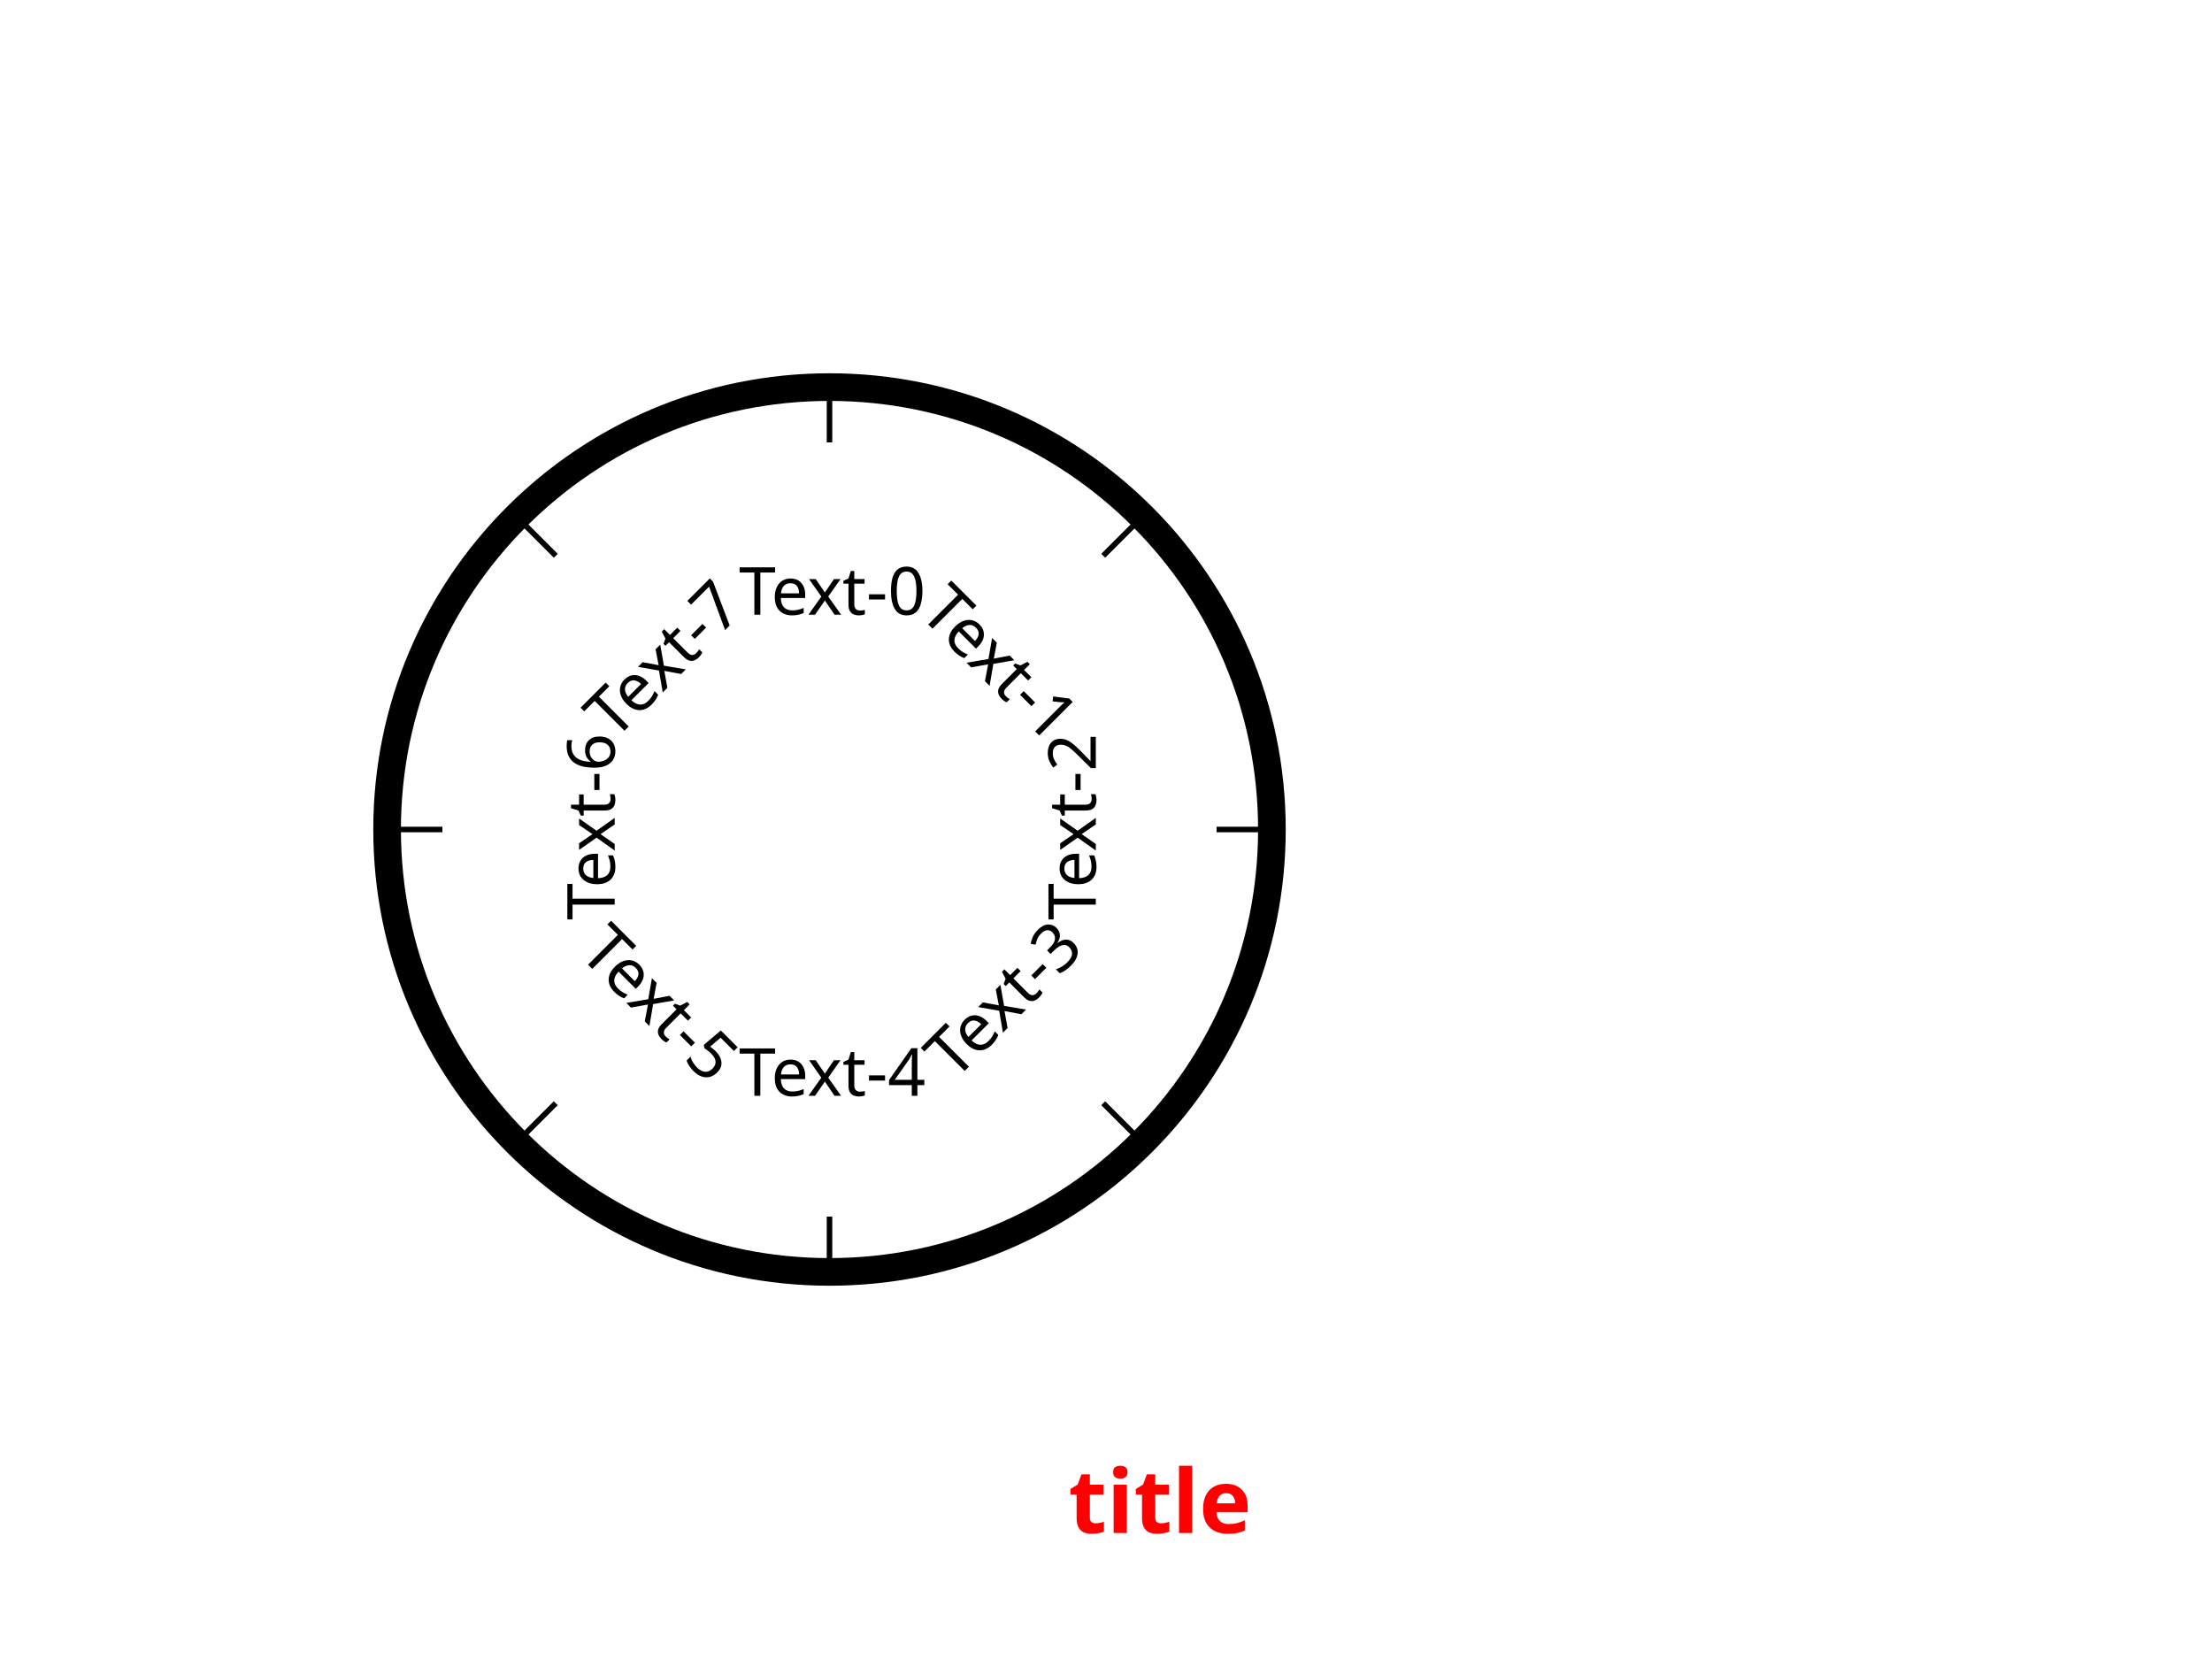
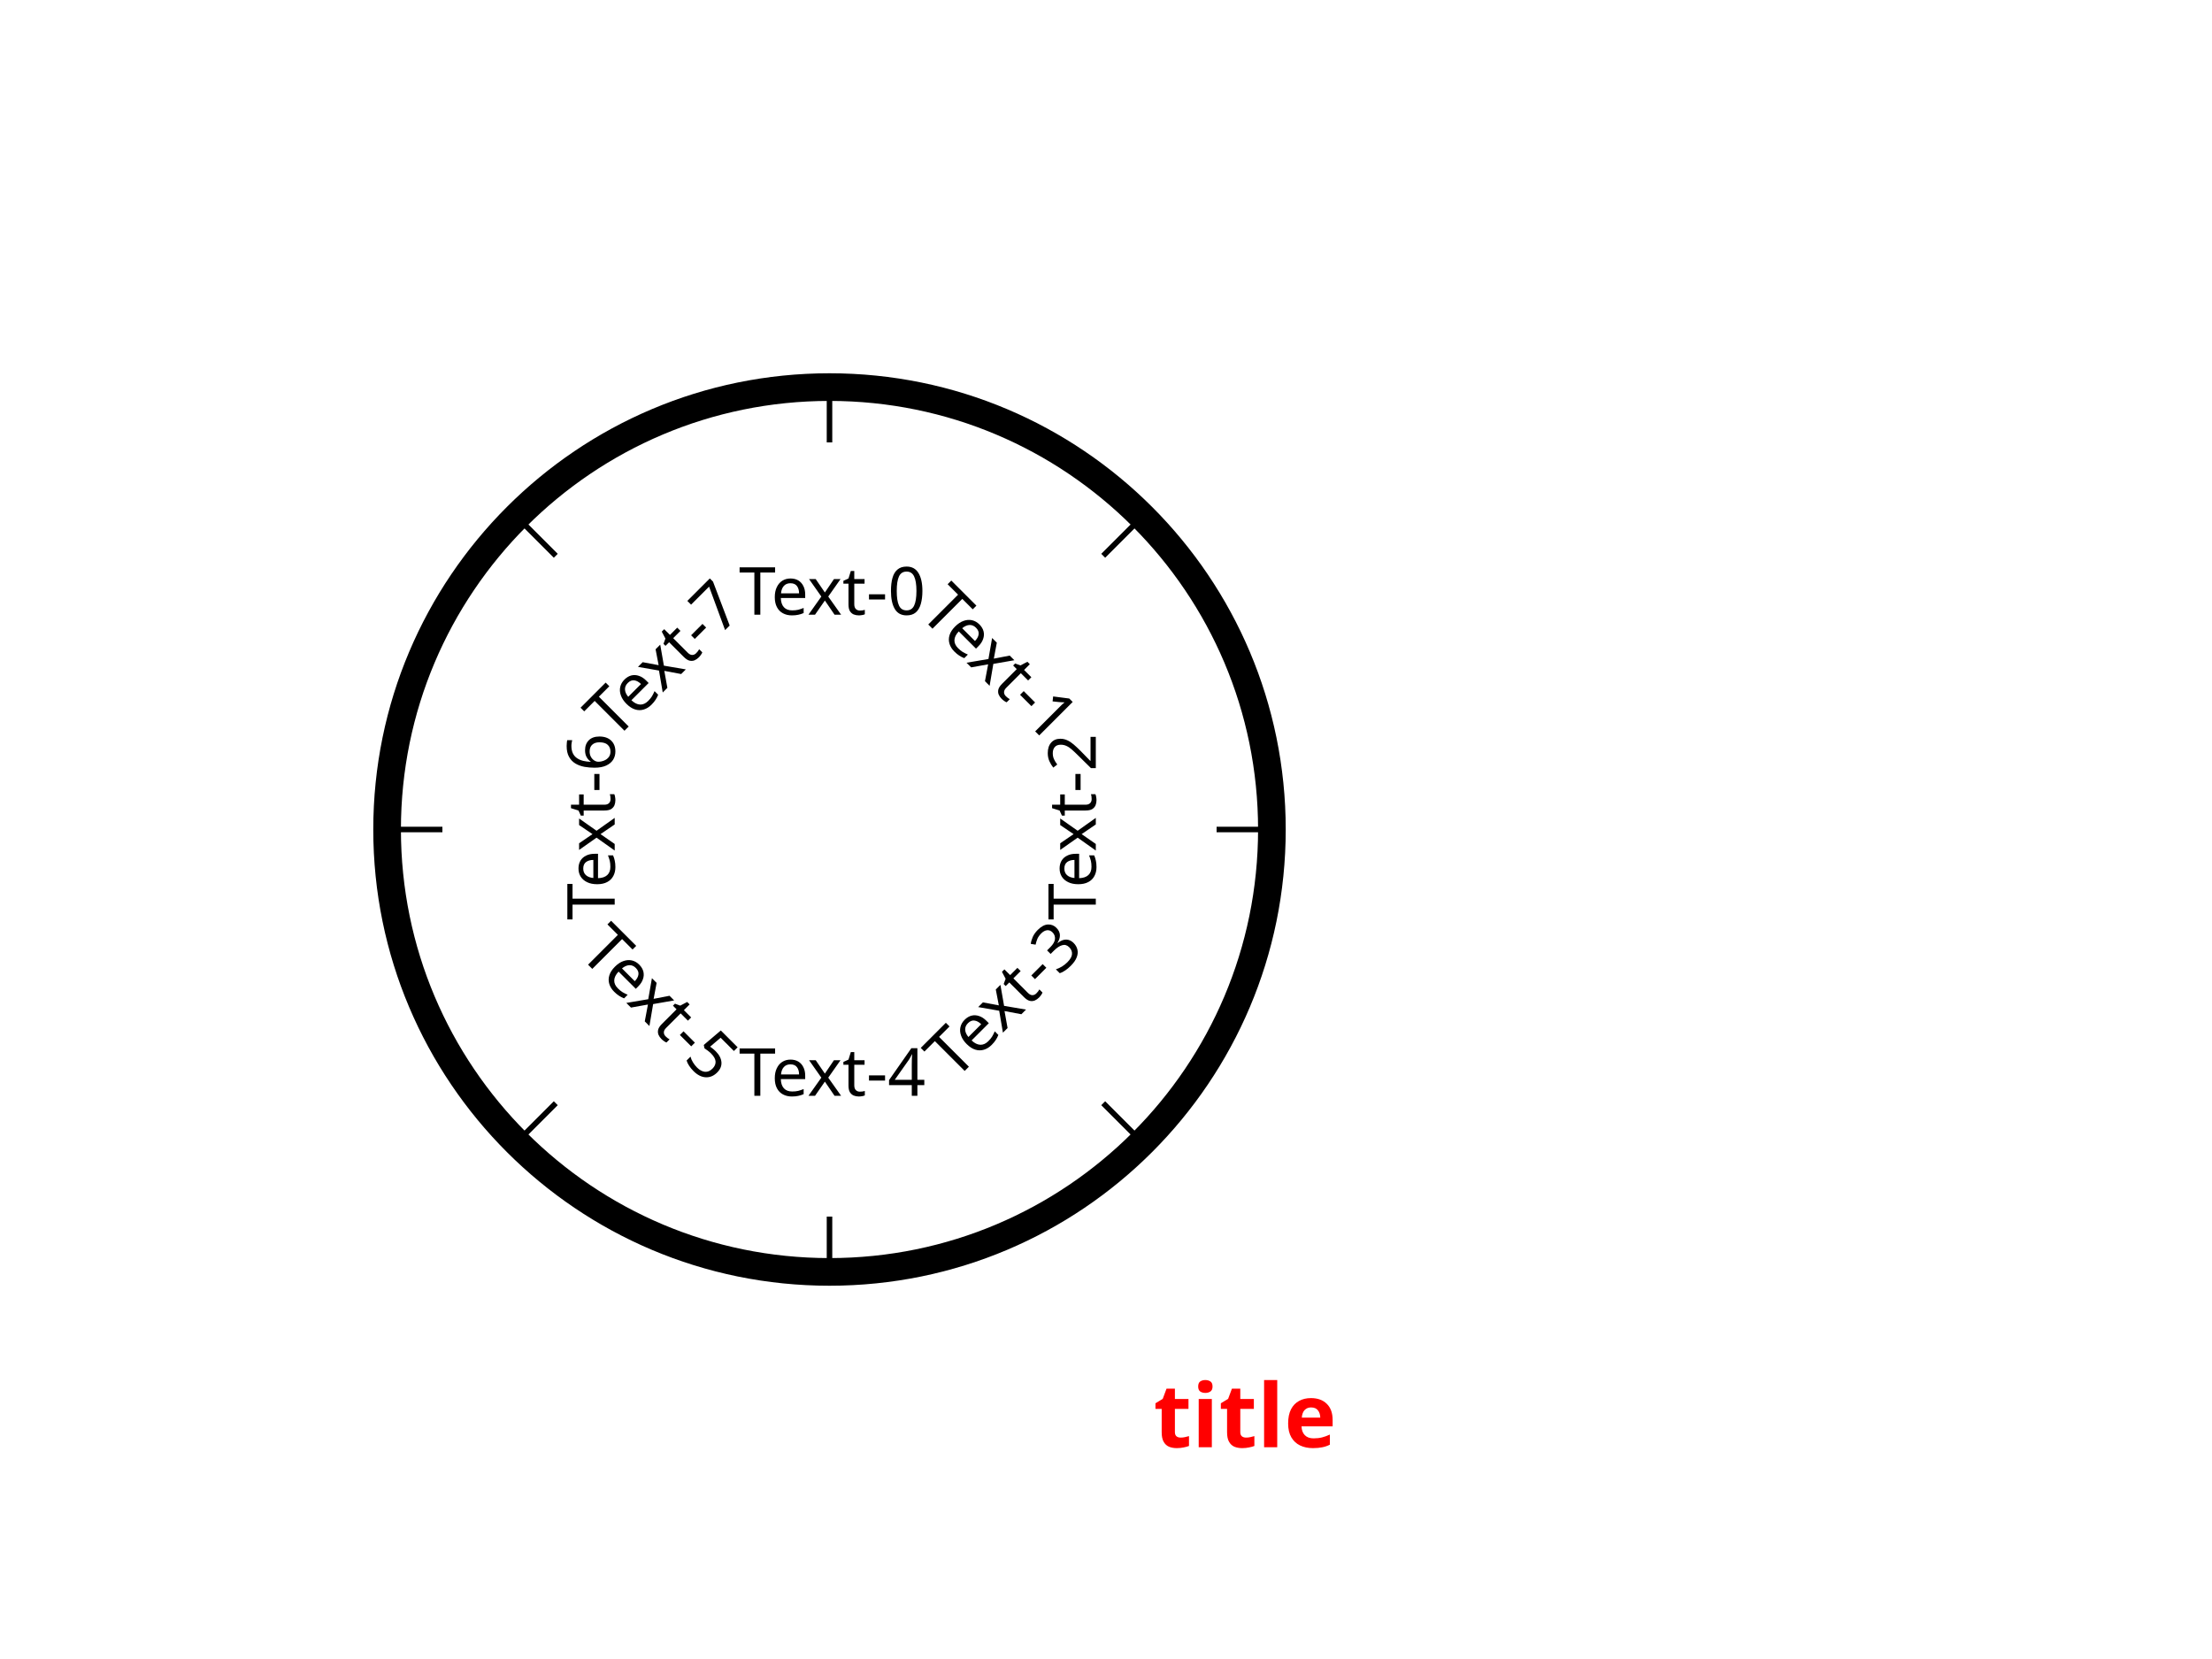
<svg xmlns="http://www.w3.org/2000/svg" width="400" height="300" style="background: transparent;" color-interpolation-filters="sRGB">
  <defs />
  <g id="g-svg-camera">
    <g id="g-root" fill="none">
      <g id="g-svg-54" fill="none" width="400" height="300">
        <g id="g-svg-55" fill="none">
          <g id="g-svg-1" fill="none" class="axis-grid-group">
            <g id="g-svg-2" fill="none" class="axis-grid">
              <g id="g-svg-3" fill="none" class="grid-line-group">
                <g>
                  <path id="g-svg-5" fill="none" class="grid-line" stroke="rgba(217,217,217,1)" stroke-width="1" stroke-dasharray="4,4" d="M 150,70 L 150,70" />
                </g>
                <g>
                  <path id="g-svg-6" fill="none" class="grid-line" stroke="rgba(217,217,217,1)" stroke-width="1" stroke-dasharray="4,4" d="M 206.569,93.431 L 206.569,93.431" />
                </g>
                <g>
                  <path id="g-svg-7" fill="none" class="grid-line" stroke="rgba(217,217,217,1)" stroke-width="1" stroke-dasharray="4,4" d="M 230,150 L 230,150" />
                </g>
                <g>
                  <path id="g-svg-8" fill="none" class="grid-line" stroke="rgba(217,217,217,1)" stroke-width="1" stroke-dasharray="4,4" d="M 206.569,206.569 L 206.569,206.569" />
                </g>
                <g>
                  <path id="g-svg-9" fill="none" class="grid-line" stroke="rgba(217,217,217,1)" stroke-width="1" stroke-dasharray="4,4" d="M 150,230 L 150,230" />
                </g>
                <g>
                  <path id="g-svg-10" fill="none" class="grid-line" stroke="rgba(217,217,217,1)" stroke-width="1" stroke-dasharray="4,4" d="M 93.431,206.569 L 93.431,206.569" />
                </g>
                <g>
                  <path id="g-svg-11" fill="none" class="grid-line" stroke="rgba(217,217,217,1)" stroke-width="1" stroke-dasharray="4,4" d="M 70,150 L 70,150" />
                </g>
                <g>
                  <path id="g-svg-12" fill="none" class="grid-line" stroke="rgba(217,217,217,1)" stroke-width="1" stroke-dasharray="4,4" d="M 93.431,93.431 L 93.431,93.431" />
                </g>
              </g>
              <g id="g-svg-4" fill="none" class="grid-region-group" />
            </g>
          </g>
          <g id="g-svg-13" fill="none" class="axis-main-group">
            <g id="g-svg-14" fill="none" class="axis-line-group">
              <g>
                <path id="g-svg-15" fill="none" class="axis-line" d="M 150,70 A 80 80 0 1 0 150 230 A 80 80 0 1 0 150 70" stroke-width="5" stroke="rgba(0,0,0,1)" />
              </g>
            </g>
            <g id="g-svg-17" fill="none" class="axis-tick-group">
              <g id="g-svg-18" fill="none" transform="matrix(1,0,0,1,150,70)" class="axis-tick">
                <g>
                  <line id="g-svg-26" fill="none" x1="0" y1="0" x2="-6.123233995736766e-16" y2="10" class="axis-tick-item" stroke-width="1" stroke="rgba(0,0,0,1)" />
                </g>
              </g>
              <g id="g-svg-19" fill="none" transform="matrix(1,0,0,1,206.5685,93.43146)" class="axis-tick">
                <g>
                  <line id="g-svg-27" fill="none" x1="0" y1="0" x2="-7.071" y2="7.071" class="axis-tick-item" stroke-width="1" stroke="rgba(0,0,0,1)" />
                </g>
              </g>
              <g id="g-svg-20" fill="none" transform="matrix(1,0,0,1,230,150)" class="axis-tick">
                <g>
                  <line id="g-svg-28" fill="none" x1="0" y1="0" x2="-10" y2="0" class="axis-tick-item" stroke-width="1" stroke="rgba(0,0,0,1)" />
                </g>
              </g>
              <g id="g-svg-21" fill="none" transform="matrix(1,0,0,1,206.5685,206.5685)" class="axis-tick">
                <g>
                  <line id="g-svg-29" fill="none" x1="0" y1="0" x2="-7.071" y2="-7.071" class="axis-tick-item" stroke-width="1" stroke="rgba(0,0,0,1)" />
                </g>
              </g>
              <g id="g-svg-22" fill="none" transform="matrix(1,0,0,1,150,230)" class="axis-tick">
                <g>
                  <line id="g-svg-30" fill="none" x1="0" y1="0" x2="-6.123233995736766e-16" y2="-10" class="axis-tick-item" stroke-width="1" stroke="rgba(0,0,0,1)" />
                </g>
              </g>
              <g id="g-svg-23" fill="none" transform="matrix(1,0,0,1,93.43146,206.5685)" class="axis-tick">
                <g>
                  <line id="g-svg-31" fill="none" x1="0" y1="0" x2="7.071" y2="-7.071" class="axis-tick-item" stroke-width="1" stroke="rgba(0,0,0,1)" />
                </g>
              </g>
              <g id="g-svg-24" fill="none" transform="matrix(1,0,0,1,70,150)" class="axis-tick">
                <g>
                  <line id="g-svg-32" fill="none" x1="0" y1="0" x2="10" y2="-1.2246467991473533e-15" class="axis-tick-item" stroke-width="1" stroke="rgba(0,0,0,1)" />
                </g>
              </g>
              <g id="g-svg-25" fill="none" transform="matrix(1,0,0,1,93.43146,93.43146)" class="axis-tick">
                <g>
                  <line id="g-svg-33" fill="none" x1="0" y1="0" x2="7.071" y2="7.071" class="axis-tick-item" stroke-width="1" stroke="rgba(0,0,0,1)" />
                </g>
              </g>
            </g>
            <g id="g-svg-34" fill="none" class="axis-label-group">
              <g id="g-svg-35" fill="none" transform="matrix(1,0,0,1,150,95)" class="axis-label">
                <g>
                  <text id="g-svg-43" fill="rgba(0,0,0,1)" dominant-baseline="central" paint-order="stroke" dx="0.5" font-family="sans-serif" font-size="12" font-style="normal" font-variant="normal" font-weight="normal" stroke-width="1" text-anchor="middle" class="axis-label-item" dy="11.5px">
                    Text-0
                  </text>
                </g>
              </g>
              <g id="g-svg-36" fill="none" transform="matrix(1,0,0,1,188.8909,111.1091)" class="axis-label">
                <g transform="matrix(0.707107,0.707107,-0.707107,0.707107,0,0)">
                  <text id="g-svg-44" fill="rgba(0,0,0,1)" dominant-baseline="central" paint-order="stroke" dx="0.5" font-family="sans-serif" font-size="12" font-style="normal" font-variant="normal" font-weight="normal" stroke-width="1" text-anchor="middle" class="axis-label-item" dy="11.5px">
                    Text-1
                  </text>
                </g>
              </g>
              <g id="g-svg-37" fill="none" transform="matrix(1,0,0,1,205,150)" class="axis-label">
                <g transform="matrix(-0,-1,1,-0,0,0)">
                  <text id="g-svg-45" fill="rgba(0,0,0,1)" dominant-baseline="central" paint-order="stroke" dx="0.5" font-family="sans-serif" font-size="12" font-style="normal" font-variant="normal" font-weight="normal" stroke-width="1" text-anchor="middle" class="axis-label-item" dy="-11.5px">
                    Text-2
                  </text>
                </g>
              </g>
              <g id="g-svg-38" fill="none" transform="matrix(1,0,0,1,188.8909,188.8909)" class="axis-label">
                <g transform="matrix(0.707107,-0.707107,0.707107,0.707107,0,0)">
                  <text id="g-svg-46" fill="rgba(0,0,0,1)" dominant-baseline="central" paint-order="stroke" dx="0.5" font-family="sans-serif" font-size="12" font-style="normal" font-variant="normal" font-weight="normal" stroke-width="1" text-anchor="middle" class="axis-label-item" dy="-11.5px">
                    Text-3
                  </text>
                </g>
              </g>
              <g id="g-svg-39" fill="none" transform="matrix(1,0,0,1,150,205)" class="axis-label">
                <g>
                  <text id="g-svg-47" fill="rgba(0,0,0,1)" dominant-baseline="central" paint-order="stroke" dx="0.5" font-family="sans-serif" font-size="12" font-style="normal" font-variant="normal" font-weight="normal" stroke-width="1" text-anchor="middle" class="axis-label-item" dy="-11.5px">
                    Text-4
                  </text>
                </g>
              </g>
              <g id="g-svg-40" fill="none" transform="matrix(1,0,0,1,111.1091,188.8909)" class="axis-label">
                <g transform="matrix(0.707107,0.707107,-0.707107,0.707107,0,0)">
                  <text id="g-svg-48" fill="rgba(0,0,0,1)" dominant-baseline="central" paint-order="stroke" dx="0.5" font-family="sans-serif" font-size="12" font-style="normal" font-variant="normal" font-weight="normal" stroke-width="1" text-anchor="middle" class="axis-label-item" dy="-11.5px">
                    Text-5
                  </text>
                </g>
              </g>
              <g id="g-svg-41" fill="none" transform="matrix(1,0,0,1,95,150)" class="axis-label">
                <g transform="matrix(-0,-1,1,-0,0,0)">
                  <text id="g-svg-49" fill="rgba(0,0,0,1)" dominant-baseline="central" paint-order="stroke" dx="0.5" font-family="sans-serif" font-size="12" font-style="normal" font-variant="normal" font-weight="normal" stroke-width="1" text-anchor="middle" class="axis-label-item" dy="11.5px">
                    Text-6
                  </text>
                </g>
              </g>
              <g id="g-svg-42" fill="none" transform="matrix(1,0,0,1,111.1091,111.1091)" class="axis-label">
                <g transform="matrix(0.707107,-0.707107,0.707107,0.707107,0,0)">
                  <text id="g-svg-50" fill="rgba(0,0,0,1)" dominant-baseline="central" paint-order="stroke" dx="0.5" font-family="sans-serif" font-size="12" font-style="normal" font-variant="normal" font-weight="normal" stroke-width="1" text-anchor="middle" class="axis-label-item" dy="11.5px">
                    Text-7
                  </text>
                </g>
              </g>
            </g>
          </g>
-           <g id="g-svg-51" fill="none" transform="matrix(1,0,0,1,240,271)" class="axis-title-group">
+           <g id="g-svg-51" fill="none" transform="matrix(1,0,0,1,255.38,255.5)" class="axis-title-group">
            <g transform="matrix(1,0,0,1,-30.76,0)">
              <text id="g-svg-52" fill="rgba(255,0,0,1)" dominant-baseline="central" paint-order="stroke" dx="0.5" font-family="sans-serif" font-size="16" font-style="normal" font-variant="normal" font-weight="bold" stroke-width="1" text-anchor="middle" class="axis-title">
                title
              </text>
            </g>
          </g>
        </g>
      </g>
    </g>
  </g>
</svg>
